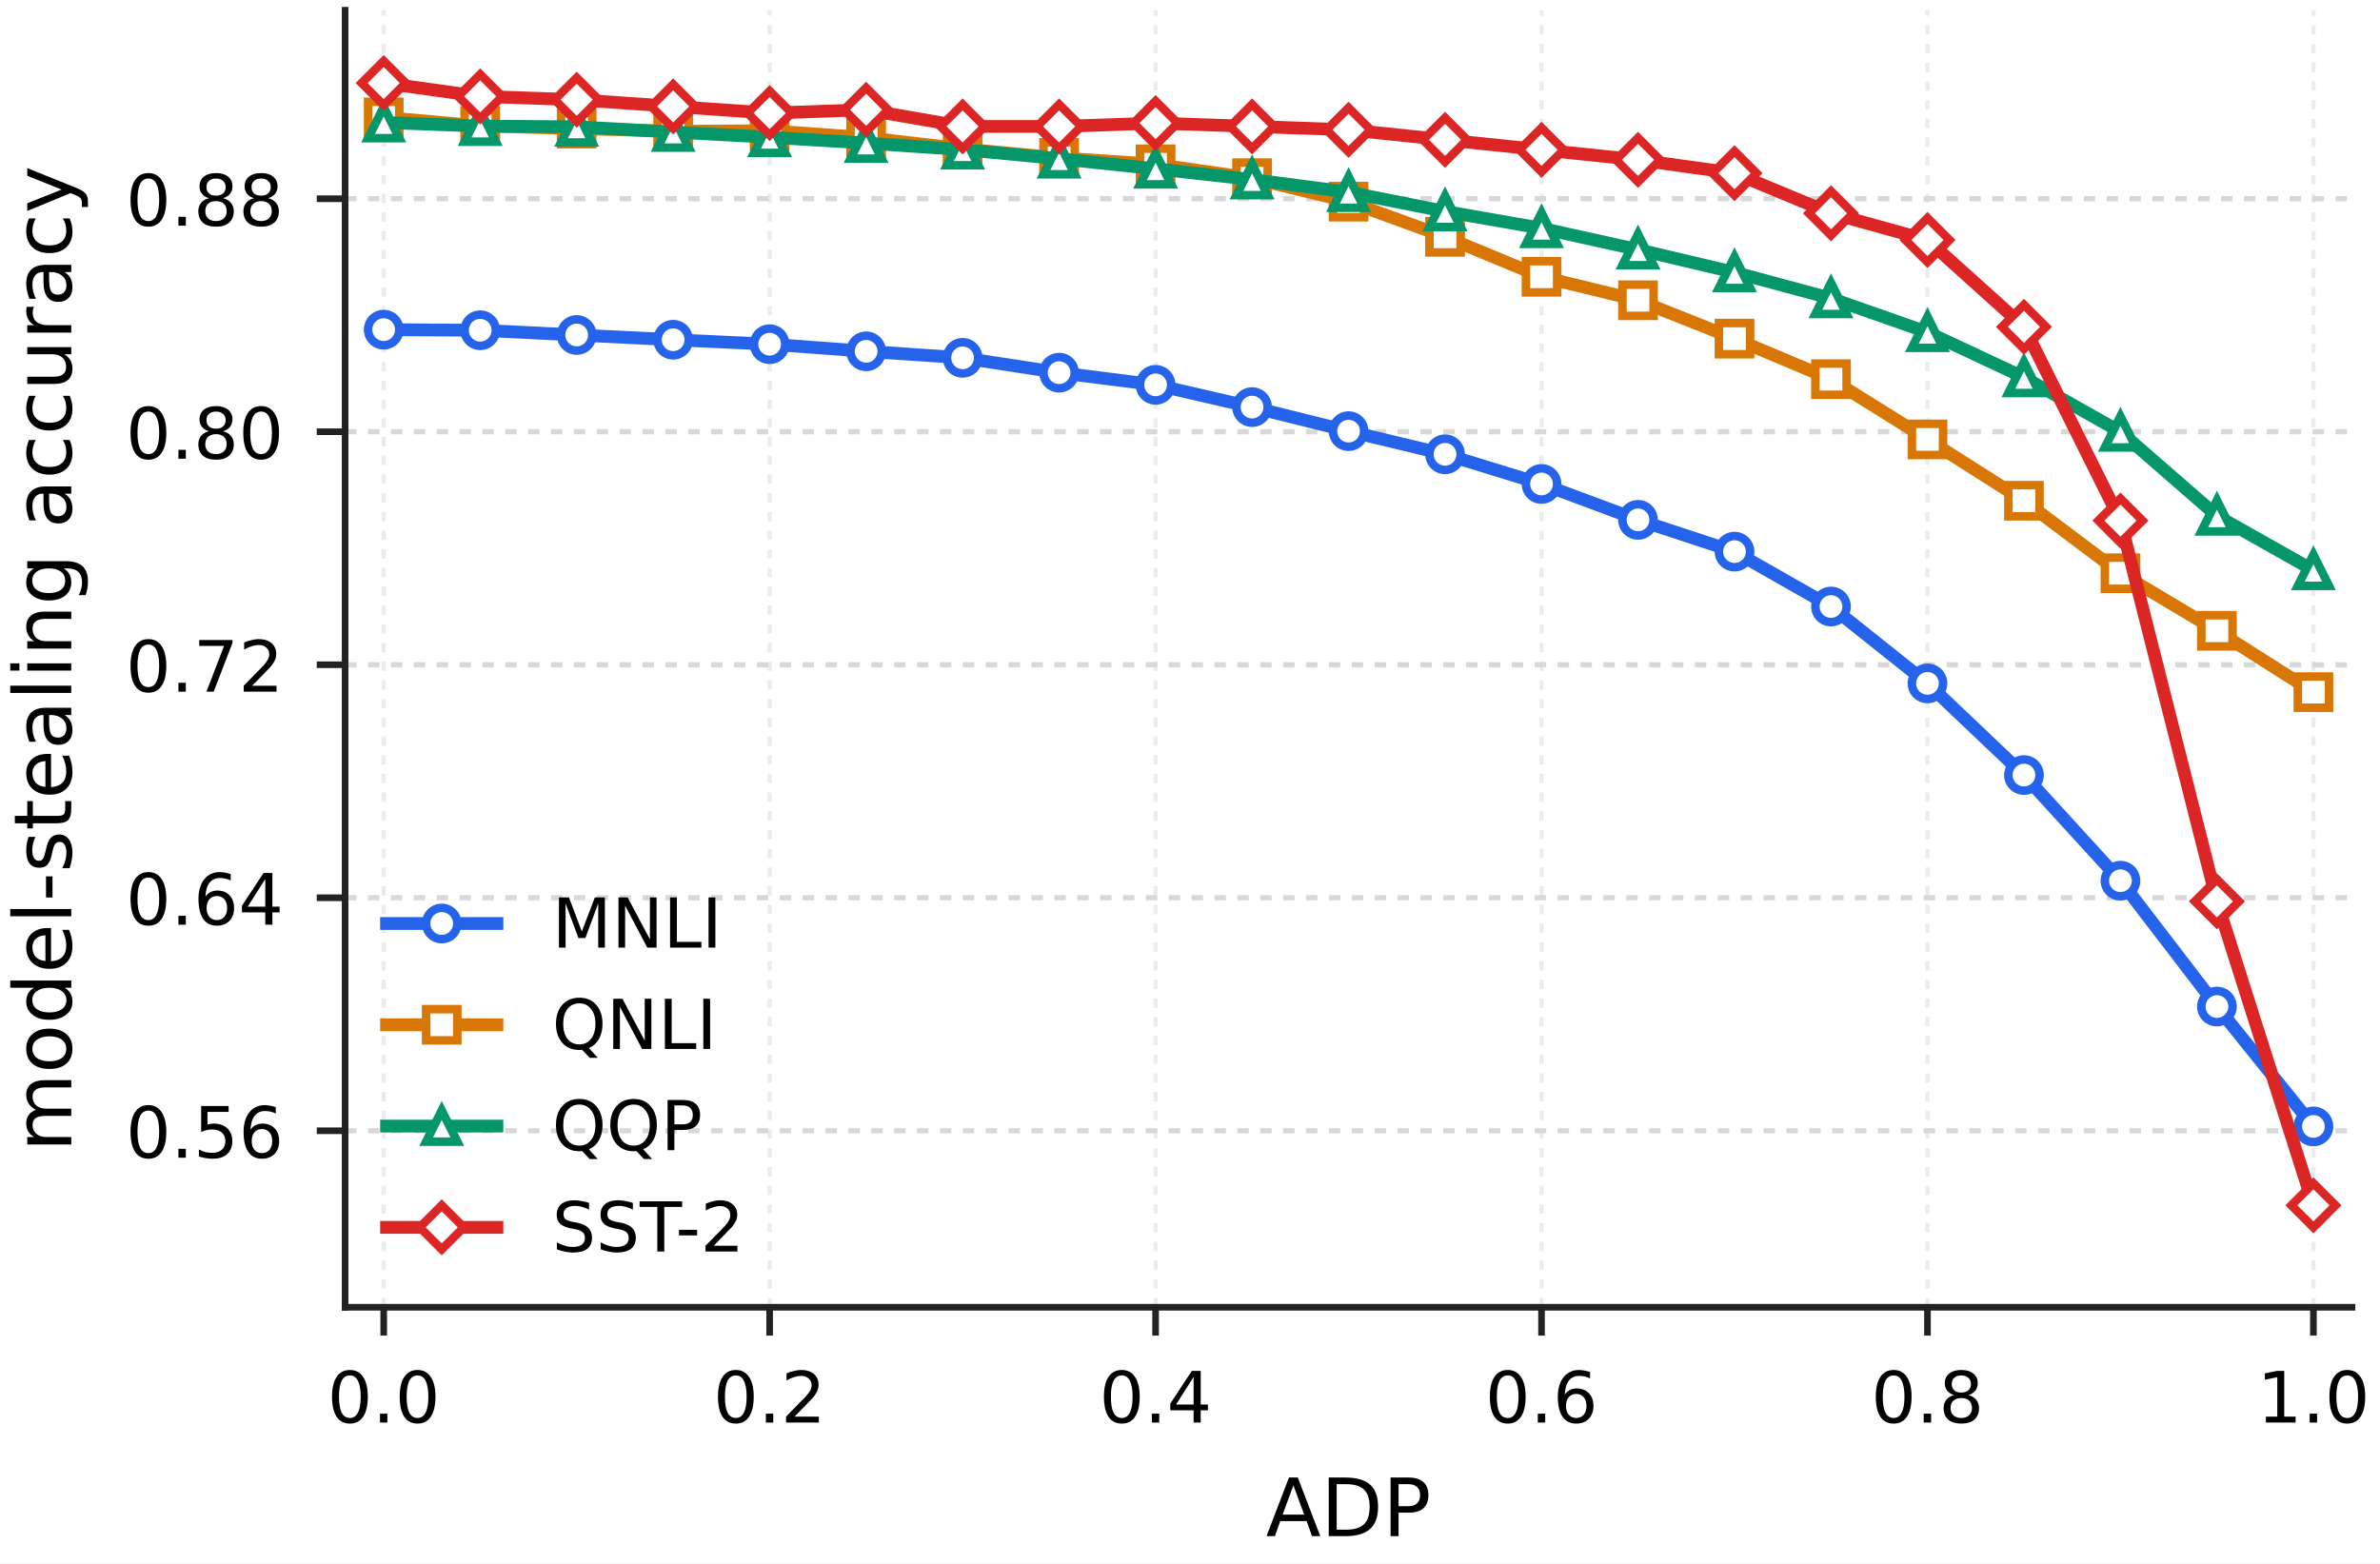
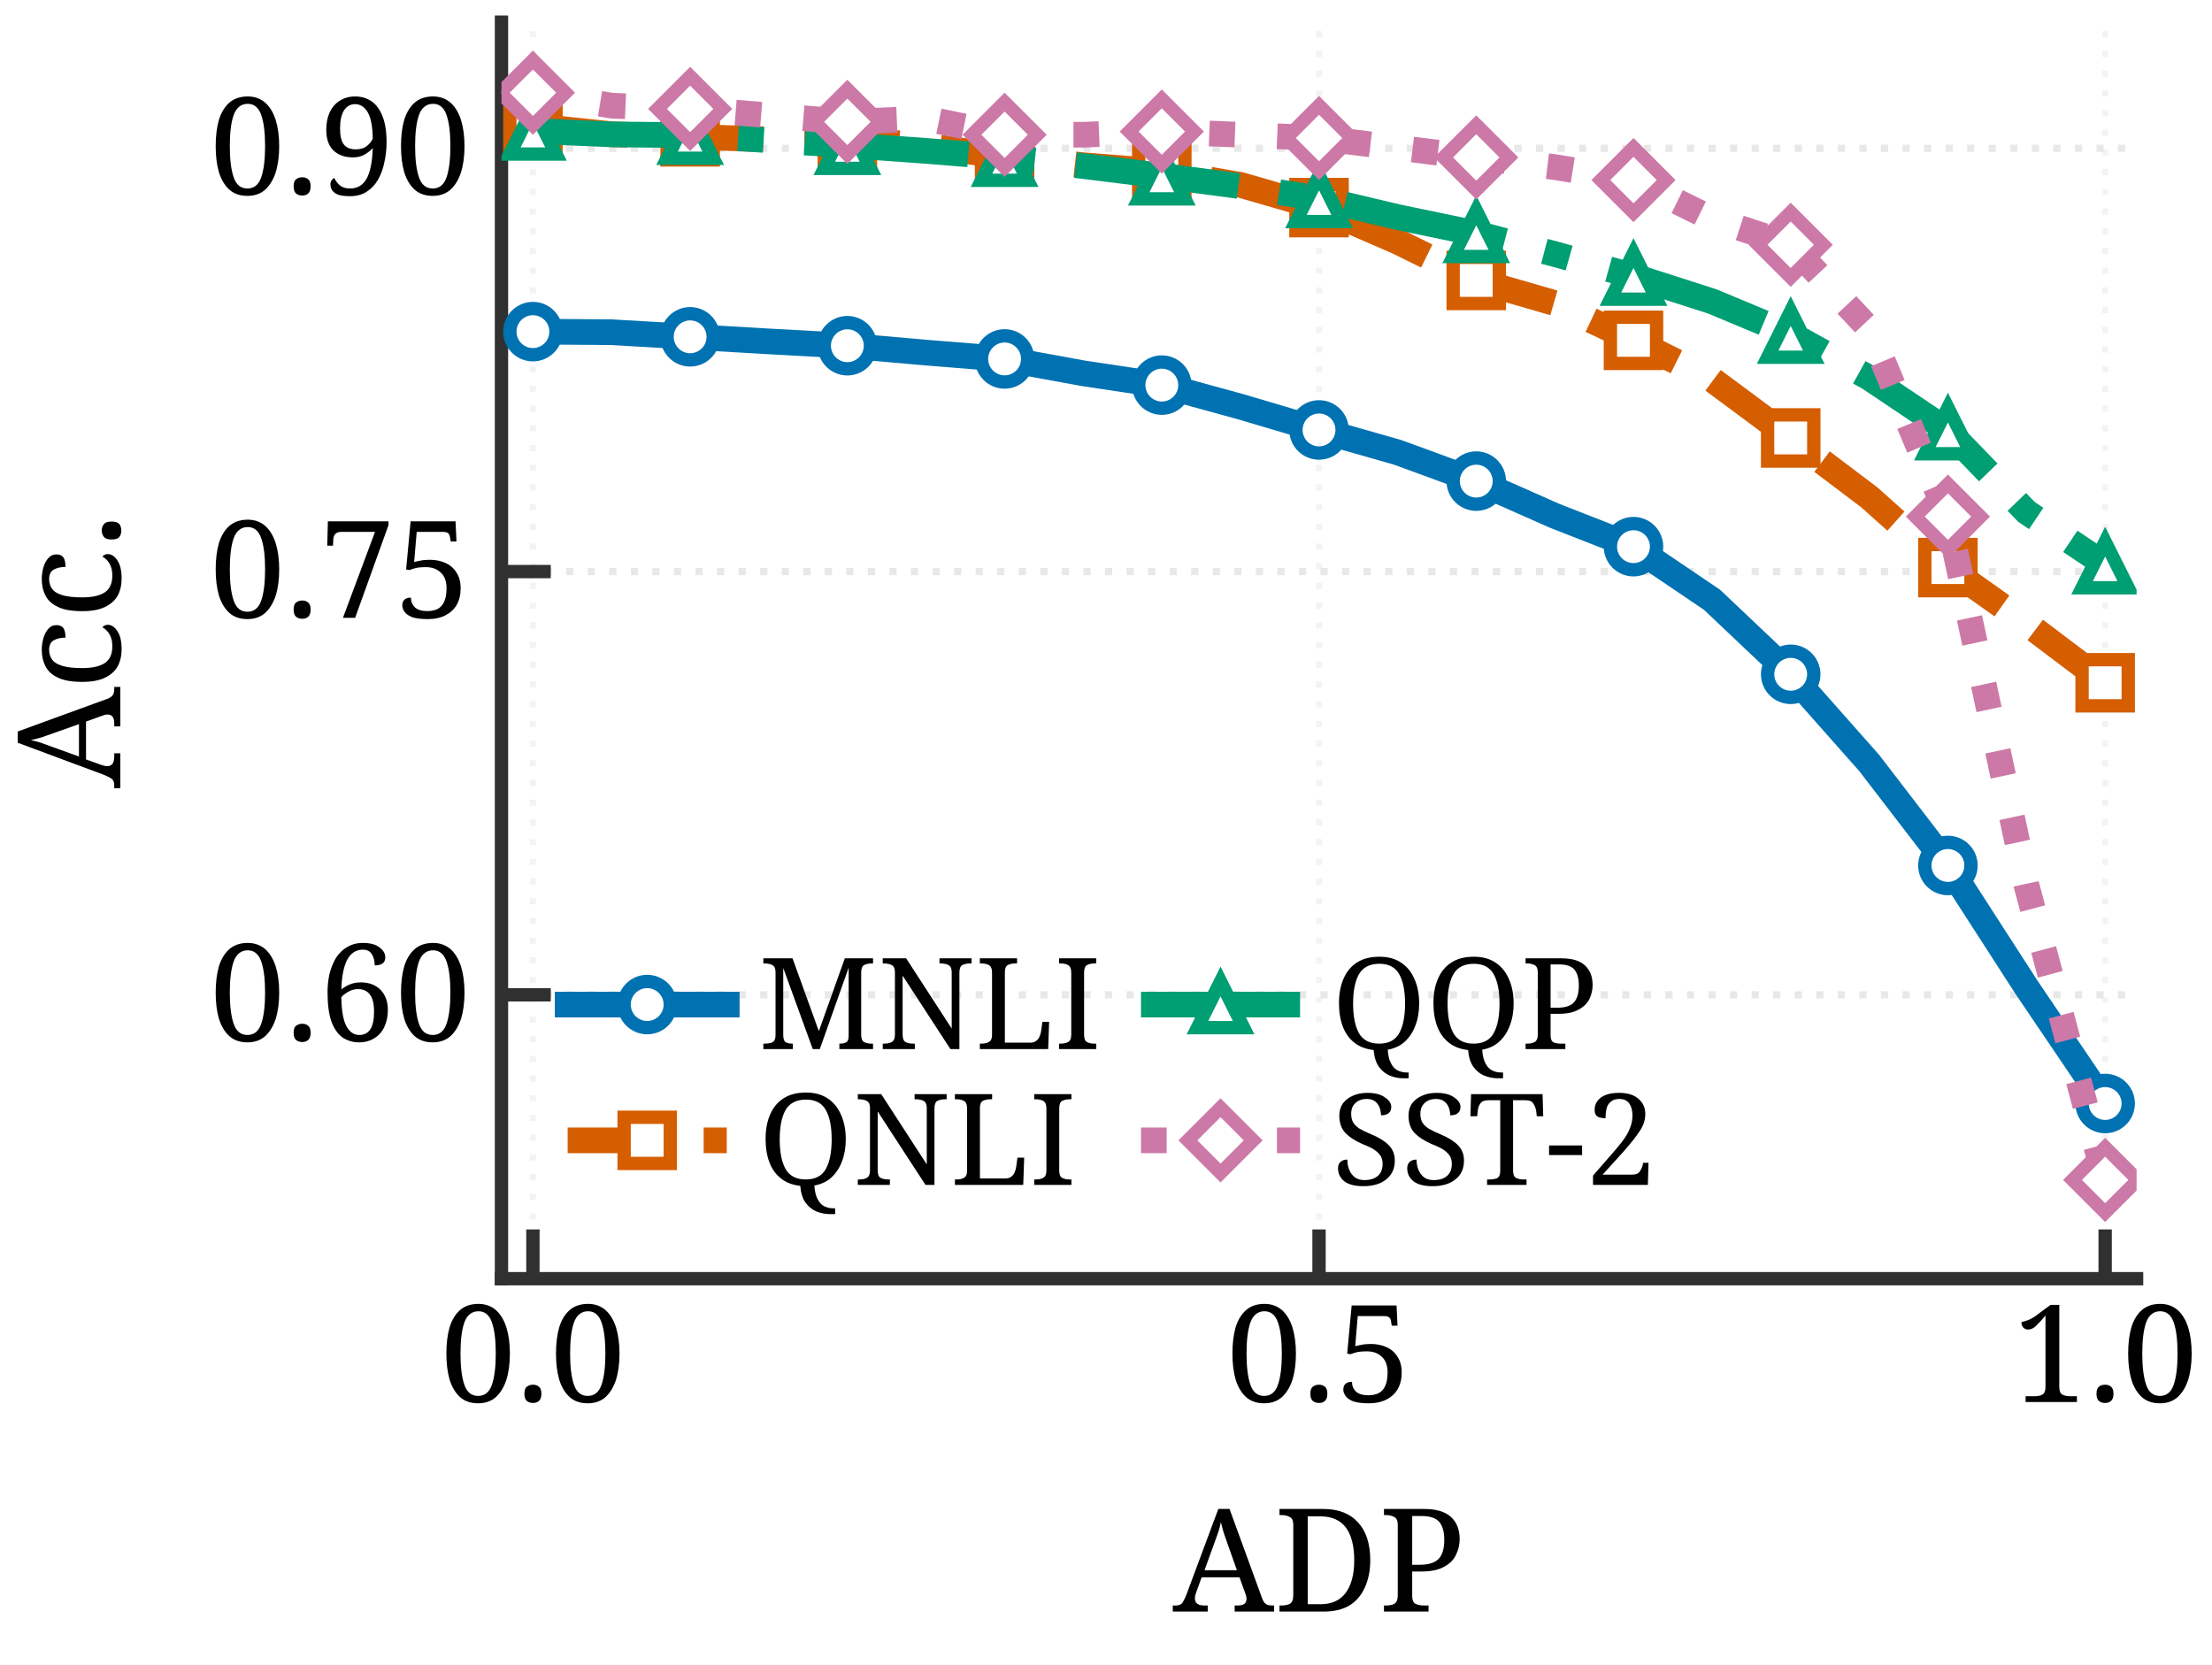
- <svg xmlns="http://www.w3.org/2000/svg" xmlns:xlink="http://www.w3.org/1999/xlink" width="251.759pt" height="165.36pt" viewBox="0 0 251.759 165.36" version="1.1">
+ <svg xmlns="http://www.w3.org/2000/svg" xmlns:xlink="http://www.w3.org/1999/xlink" width="107.76pt" height="81.12pt" viewBox="0 0 107.76 81.12" version="1.1">
  <defs>
    <style type="text/css">*{stroke-linejoin: round; stroke-linecap: butt}</style>
  </defs>
  <g id="figure_1">
    <g id="patch_1">
-       <path d="M 0 165.36  L 251.759 165.36  L 251.759 0  L 0 0  z " style="fill: #ffffff" />
+       <path d="M 0 81.12  L 107.76 81.12  L 107.76 0  L 0 0  z " style="fill: #ffffff" />
    </g>
    <g id="axes_1">
      <g id="patch_2">
-         <path d="M 36.506 138.295  L 248.798 138.295  L 248.798 1.08  L 36.506 1.08  z " style="fill: #ffffff" />
+         <path d="M 24.43 62.3  L 104.086 62.3  L 104.086 1.08  L 24.43 1.08  z " style="fill: #ffffff" />
      </g>
      <g id="matplotlib.axis_1">
        <g id="xtick_1">
          <g id="line2d_1">
-             <path d="M 40.588 138.295  L 40.588 1.08  " clip-path="url(#p9f70202ac6)" style="fill: none; stroke-dasharray: 0.99,0.99; stroke-dashoffset: 0; stroke: #ececec; stroke-width: 0.45" />
+             <path d="M 25.962 62.3  L 25.962 1.08  " clip-path="url(#p0dc8171059)" style="fill: none; stroke-dasharray: 0.3,0.66; stroke-dashoffset: 0; stroke: #e8e8e8; stroke-opacity: 0.5; stroke-width: 0.3" />
          </g>
          <g id="line2d_2">
            <defs>
-               <path id="m07b1a708ef" d="M 0 0  L 0 3  " style="stroke: #222222; stroke-width: 0.7" />
+               <path id="mc5c000ab14" d="M 0 0  L 0 -2.4  " style="stroke: #303030; stroke-width: 0.65" />
            </defs>
            <g>
-               <use xlink:href="#m07b1a708ef" x="40.588" y="138.295" style="fill: #222222; stroke: #222222; stroke-width: 0.7" />
+               <use xlink:href="#mc5c000ab14" x="25.962" y="62.3" style="fill: #303030; stroke: #303030; stroke-width: 0.65" />
            </g>
          </g>
          <g id="text_1">
-             <text style="font: 7.5px 'DejaVu Sans'; text-anchor: middle" x="40.588" y="150.493" transform="rotate(-0, 40.58818, 150.4933)">0.0</text>
+             <text style="font: 6.6px 'serif'; text-anchor: middle" x="25.962" y="68.307" transform="rotate(-0, 25.96185, 68.30711)">0.0</text>
          </g>
        </g>
        <g id="xtick_2">
          <g id="line2d_3">
-             <path d="M 81.414 138.295  L 81.414 1.08  " clip-path="url(#p9f70202ac6)" style="fill: none; stroke-dasharray: 0.99,0.99; stroke-dashoffset: 0; stroke: #ececec; stroke-width: 0.45" />
+             <path d="M 64.258 62.3  L 64.258 1.08  " clip-path="url(#p0dc8171059)" style="fill: none; stroke-dasharray: 0.3,0.66; stroke-dashoffset: 0; stroke: #e8e8e8; stroke-opacity: 0.5; stroke-width: 0.3" />
          </g>
          <g id="line2d_4">
            <g>
-               <use xlink:href="#m07b1a708ef" x="81.414" y="138.295" style="fill: #222222; stroke: #222222; stroke-width: 0.7" />
+               <use xlink:href="#mc5c000ab14" x="64.258" y="62.3" style="fill: #303030; stroke: #303030; stroke-width: 0.65" />
            </g>
          </g>
          <g id="text_2">
-             <text style="font: 7.5px 'DejaVu Sans'; text-anchor: middle" x="81.414" y="150.493" transform="rotate(-0, 81.41369, 150.4933)">0.2</text>
+             <text style="font: 6.6px 'serif'; text-anchor: middle" x="64.258" y="68.307" transform="rotate(-0, 64.25818, 68.30711)">0.5</text>
          </g>
        </g>
        <g id="xtick_3">
          <g id="line2d_5">
-             <path d="M 122.239 138.295  L 122.239 1.08  " clip-path="url(#p9f70202ac6)" style="fill: none; stroke-dasharray: 0.99,0.99; stroke-dashoffset: 0; stroke: #ececec; stroke-width: 0.45" />
+             <path d="M 102.555 62.3  L 102.555 1.08  " clip-path="url(#p0dc8171059)" style="fill: none; stroke-dasharray: 0.3,0.66; stroke-dashoffset: 0; stroke: #e8e8e8; stroke-opacity: 0.5; stroke-width: 0.3" />
          </g>
          <g id="line2d_6">
            <g>
-               <use xlink:href="#m07b1a708ef" x="122.239" y="138.295" style="fill: #222222; stroke: #222222; stroke-width: 0.7" />
+               <use xlink:href="#mc5c000ab14" x="102.555" y="62.3" style="fill: #303030; stroke: #303030; stroke-width: 0.65" />
            </g>
          </g>
          <g id="text_3">
-             <text style="font: 7.5px 'DejaVu Sans'; text-anchor: middle" x="122.239" y="150.493" transform="rotate(-0, 122.2392, 150.4933)">0.4</text>
-           </g>
-         </g>
-         <g id="xtick_4">
-           <g id="line2d_7">
-             <path d="M 163.065 138.295  L 163.065 1.08  " clip-path="url(#p9f70202ac6)" style="fill: none; stroke-dasharray: 0.99,0.99; stroke-dashoffset: 0; stroke: #ececec; stroke-width: 0.45" />
-           </g>
-           <g id="line2d_8">
-             <g>
-               <use xlink:href="#m07b1a708ef" x="163.065" y="138.295" style="fill: #222222; stroke: #222222; stroke-width: 0.7" />
-             </g>
-           </g>
-           <g id="text_4">
-             <text style="font: 7.5px 'DejaVu Sans'; text-anchor: middle" x="163.065" y="150.493" transform="rotate(-0, 163.0647, 150.4933)">0.6</text>
-           </g>
-         </g>
-         <g id="xtick_5">
-           <g id="line2d_9">
-             <path d="M 203.89 138.295  L 203.89 1.08  " clip-path="url(#p9f70202ac6)" style="fill: none; stroke-dasharray: 0.99,0.99; stroke-dashoffset: 0; stroke: #ececec; stroke-width: 0.45" />
-           </g>
-           <g id="line2d_10">
-             <g>
-               <use xlink:href="#m07b1a708ef" x="203.89" y="138.295" style="fill: #222222; stroke: #222222; stroke-width: 0.7" />
-             </g>
-           </g>
-           <g id="text_5">
-             <text style="font: 7.5px 'DejaVu Sans'; text-anchor: middle" x="203.89" y="150.493" transform="rotate(-0, 203.8902, 150.4933)">0.8</text>
-           </g>
-         </g>
-         <g id="xtick_6">
-           <g id="line2d_11">
-             <path d="M 244.716 138.295  L 244.716 1.08  " clip-path="url(#p9f70202ac6)" style="fill: none; stroke-dasharray: 0.99,0.99; stroke-dashoffset: 0; stroke: #ececec; stroke-width: 0.45" />
-           </g>
-           <g id="line2d_12">
-             <g>
-               <use xlink:href="#m07b1a708ef" x="244.716" y="138.295" style="fill: #222222; stroke: #222222; stroke-width: 0.7" />
-             </g>
-           </g>
-           <g id="text_6">
-             <text style="font: 7.5px 'DejaVu Sans'; text-anchor: middle" x="244.716" y="150.493" transform="rotate(-0, 244.7158, 150.4933)">1.0</text>
-           </g>
-         </g>
-         <g id="text_7">
-           <text style="font: 8.5px 'DejaVu Sans'; text-anchor: middle" x="142.652" y="162.512" transform="rotate(-0, 142.652, 162.5118)">ADP</text>
+             <text style="font: 6.6px 'serif'; text-anchor: middle" x="102.555" y="68.307" transform="rotate(-0, 102.5545, 68.30711)">1.0</text>
+           </g>
+         </g>
+         <g id="text_4">
+           <text style="font: 7px 'serif'; text-anchor: middle" x="64.258" y="78.52" transform="rotate(-0, 64.25818, 78.5203)">ADP</text>
        </g>
      </g>
      <g id="matplotlib.axis_2">
        <g id="ytick_1">
-           <g id="line2d_13">
-             <path d="M 36.506 119.623  L 248.798 119.623  " clip-path="url(#p9f70202ac6)" style="fill: none; stroke-dasharray: 1.21,1.21; stroke-dashoffset: 0; stroke: #d8d8d8; stroke-width: 0.55" />
-           </g>
-           <g id="line2d_14">
+           <g id="line2d_7">
+             <path d="M 24.43 48.47  L 104.086 48.47  " clip-path="url(#p0dc8171059)" style="fill: none; stroke-dasharray: 0.35,0.7; stroke-dashoffset: 0; stroke: #d9d9d9; stroke-opacity: 0.6; stroke-width: 0.35" />
+           </g>
+           <g id="line2d_8">
            <defs>
-               <path id="mefae12b040" d="M 0 0  L -3 0  " style="stroke: #222222; stroke-width: 0.7" />
+               <path id="mff9a598827" d="M 0 0  L 2.4 0  " style="stroke: #303030; stroke-width: 0.65" />
            </defs>
            <g>
-               <use xlink:href="#mefae12b040" x="36.506" y="119.623" style="fill: #222222; stroke: #222222; stroke-width: 0.7" />
-             </g>
-           </g>
-           <g id="text_8">
-             <text style="font: 7.5px 'DejaVu Sans'; text-anchor: end" x="30.006" y="122.473" transform="rotate(-0, 30.00562, 122.4727)">0.56</text>
+               <use xlink:href="#mff9a598827" x="24.43" y="48.47" style="fill: #303030; stroke: #303030; stroke-width: 0.65" />
+             </g>
+           </g>
+           <g id="text_5">
+             <text style="font: 6.6px 'serif'; text-anchor: end" x="22.93" y="50.724" transform="rotate(-0, 22.93, 50.72406)">0.60</text>
          </g>
        </g>
        <g id="ytick_2">
-           <g id="line2d_15">
-             <path d="M 36.506 94.973  L 248.798 94.973  " clip-path="url(#p9f70202ac6)" style="fill: none; stroke-dasharray: 1.21,1.21; stroke-dashoffset: 0; stroke: #d8d8d8; stroke-width: 0.55" />
-           </g>
-           <g id="line2d_16">
-             <g>
-               <use xlink:href="#mefae12b040" x="36.506" y="94.973" style="fill: #222222; stroke: #222222; stroke-width: 0.7" />
-             </g>
-           </g>
-           <g id="text_9">
-             <text style="font: 7.5px 'DejaVu Sans'; text-anchor: end" x="30.006" y="97.823" transform="rotate(-0, 30.00562, 97.8227)">0.64</text>
+           <g id="line2d_9">
+             <path d="M 24.43 27.849  L 104.086 27.849  " clip-path="url(#p0dc8171059)" style="fill: none; stroke-dasharray: 0.35,0.7; stroke-dashoffset: 0; stroke: #d9d9d9; stroke-opacity: 0.6; stroke-width: 0.35" />
+           </g>
+           <g id="line2d_10">
+             <g>
+               <use xlink:href="#mff9a598827" x="24.43" y="27.849" style="fill: #303030; stroke: #303030; stroke-width: 0.65" />
+             </g>
+           </g>
+           <g id="text_6">
+             <text style="font: 6.6px 'serif'; text-anchor: end" x="22.93" y="30.103" transform="rotate(-0, 22.93, 30.10315)">0.75</text>
          </g>
        </g>
        <g id="ytick_3">
-           <g id="line2d_17">
-             <path d="M 36.506 70.323  L 248.798 70.323  " clip-path="url(#p9f70202ac6)" style="fill: none; stroke-dasharray: 1.21,1.21; stroke-dashoffset: 0; stroke: #d8d8d8; stroke-width: 0.55" />
-           </g>
-           <g id="line2d_18">
-             <g>
-               <use xlink:href="#mefae12b040" x="36.506" y="70.323" style="fill: #222222; stroke: #222222; stroke-width: 0.7" />
-             </g>
-           </g>
-           <g id="text_10">
-             <text style="font: 7.5px 'DejaVu Sans'; text-anchor: end" x="30.006" y="73.173" transform="rotate(-0, 30.00562, 73.17271)">0.72</text>
-           </g>
-         </g>
-         <g id="ytick_4">
-           <g id="line2d_19">
-             <path d="M 36.506 45.673  L 248.798 45.673  " clip-path="url(#p9f70202ac6)" style="fill: none; stroke-dasharray: 1.21,1.21; stroke-dashoffset: 0; stroke: #d8d8d8; stroke-width: 0.55" />
-           </g>
-           <g id="line2d_20">
-             <g>
-               <use xlink:href="#mefae12b040" x="36.506" y="45.673" style="fill: #222222; stroke: #222222; stroke-width: 0.7" />
-             </g>
-           </g>
-           <g id="text_11">
-             <text style="font: 7.5px 'DejaVu Sans'; text-anchor: end" x="30.006" y="48.523" transform="rotate(-0, 30.00562, 48.52272)">0.80</text>
-           </g>
-         </g>
-         <g id="ytick_5">
-           <g id="line2d_21">
-             <path d="M 36.506 21.023  L 248.798 21.023  " clip-path="url(#p9f70202ac6)" style="fill: none; stroke-dasharray: 1.21,1.21; stroke-dashoffset: 0; stroke: #d8d8d8; stroke-width: 0.55" />
-           </g>
-           <g id="line2d_22">
-             <g>
-               <use xlink:href="#mefae12b040" x="36.506" y="21.023" style="fill: #222222; stroke: #222222; stroke-width: 0.7" />
-             </g>
-           </g>
-           <g id="text_12">
-             <text style="font: 7.5px 'DejaVu Sans'; text-anchor: end" x="30.006" y="23.873" transform="rotate(-0, 30.00562, 23.87273)">0.88</text>
-           </g>
-         </g>
-         <g id="text_13">
-           <text style="font: 8.5px 'DejaVu Sans'; text-anchor: middle" x="7.539" y="69.687" transform="rotate(-90, 7.538672, 69.68726)">model-stealing accuracy</text>
+           <g id="line2d_11">
+             <path d="M 24.43 7.228  L 104.086 7.228  " clip-path="url(#p0dc8171059)" style="fill: none; stroke-dasharray: 0.35,0.7; stroke-dashoffset: 0; stroke: #d9d9d9; stroke-opacity: 0.6; stroke-width: 0.35" />
+           </g>
+           <g id="line2d_12">
+             <g>
+               <use xlink:href="#mff9a598827" x="24.43" y="7.228" style="fill: #303030; stroke: #303030; stroke-width: 0.65" />
+             </g>
+           </g>
+           <g id="text_7">
+             <text style="font: 6.6px 'serif'; text-anchor: end" x="22.93" y="9.482" transform="rotate(-0, 22.93, 9.482234)">0.90</text>
+           </g>
+         </g>
+         <g id="text_8">
+           <text style="font: 7px 'serif'; text-anchor: middle" x="5.861" y="31.69" transform="rotate(-90, 5.860781, 31.68976)">Acc.</text>
        </g>
      </g>
      <g id="patch_3">
-         <path d="M 36.506 138.295  L 36.506 1.08  " style="fill: none; stroke: #222222; stroke-width: 0.7; stroke-linejoin: miter; stroke-linecap: square" />
+         <path d="M 24.43 62.3  L 24.43 1.08  " style="fill: none; stroke: #303030; stroke-width: 0.65; stroke-linejoin: miter; stroke-linecap: square" />
      </g>
      <g id="patch_4">
-         <path d="M 36.506 138.295  L 248.798 138.295  " style="fill: none; stroke: #222222; stroke-width: 0.7; stroke-linejoin: miter; stroke-linecap: square" />
-       </g>
-       <g id="line2d_23">
-         <path d="M 40.588 34.874  L 50.795 34.937  L 61.001 35.439  L 71.207 35.941  L 81.414 36.412  L 91.62 37.166  L 101.826 37.856  L 112.033 39.426  L 122.239 40.713  L 132.446 43.068  L 142.652 45.611  L 152.858 48.059  L 163.065 51.199  L 173.271 54.997  L 183.477 58.356  L 193.684 64.164  L 203.89 72.295  L 214.097 81.995  L 224.303 93.171  L 234.509 106.482  L 244.716 119.165  " clip-path="url(#p9f70202ac6)" style="fill: none; stroke: #2563eb; stroke-width: 1.35; stroke-linecap: square" />
-         <defs>
-           <path id="m56ae6926bc" d="M 0 1.65  C 0.438 1.65 0.857 1.476 1.167 1.167  C 1.476 0.857 1.65 0.438 1.65 0  C 1.65 -0.438 1.476 -0.857 1.167 -1.167  C 0.857 -1.476 0.438 -1.65 0 -1.65  C -0.438 -1.65 -0.857 -1.476 -1.167 -1.167  C -1.476 -0.857 -1.65 -0.438 -1.65 0  C -1.65 0.438 -1.476 0.857 -1.167 1.167  C -0.857 1.476 -0.438 1.65 0 1.65  z " style="stroke: #2563eb; stroke-width: 0.9" />
-         </defs>
-         <g clip-path="url(#p9f70202ac6)">
-           <use xlink:href="#m56ae6926bc" x="40.588" y="34.874" style="fill: #ffffff; stroke: #2563eb; stroke-width: 0.9" />
-           <use xlink:href="#m56ae6926bc" x="50.795" y="34.937" style="fill: #ffffff; stroke: #2563eb; stroke-width: 0.9" />
-           <use xlink:href="#m56ae6926bc" x="61.001" y="35.439" style="fill: #ffffff; stroke: #2563eb; stroke-width: 0.9" />
-           <use xlink:href="#m56ae6926bc" x="71.207" y="35.941" style="fill: #ffffff; stroke: #2563eb; stroke-width: 0.9" />
-           <use xlink:href="#m56ae6926bc" x="81.414" y="36.412" style="fill: #ffffff; stroke: #2563eb; stroke-width: 0.9" />
-           <use xlink:href="#m56ae6926bc" x="91.62" y="37.166" style="fill: #ffffff; stroke: #2563eb; stroke-width: 0.9" />
-           <use xlink:href="#m56ae6926bc" x="101.826" y="37.856" style="fill: #ffffff; stroke: #2563eb; stroke-width: 0.9" />
-           <use xlink:href="#m56ae6926bc" x="112.033" y="39.426" style="fill: #ffffff; stroke: #2563eb; stroke-width: 0.9" />
-           <use xlink:href="#m56ae6926bc" x="122.239" y="40.713" style="fill: #ffffff; stroke: #2563eb; stroke-width: 0.9" />
-           <use xlink:href="#m56ae6926bc" x="132.446" y="43.068" style="fill: #ffffff; stroke: #2563eb; stroke-width: 0.9" />
-           <use xlink:href="#m56ae6926bc" x="142.652" y="45.611" style="fill: #ffffff; stroke: #2563eb; stroke-width: 0.9" />
-           <use xlink:href="#m56ae6926bc" x="152.858" y="48.059" style="fill: #ffffff; stroke: #2563eb; stroke-width: 0.9" />
-           <use xlink:href="#m56ae6926bc" x="163.065" y="51.199" style="fill: #ffffff; stroke: #2563eb; stroke-width: 0.9" />
-           <use xlink:href="#m56ae6926bc" x="173.271" y="54.997" style="fill: #ffffff; stroke: #2563eb; stroke-width: 0.9" />
-           <use xlink:href="#m56ae6926bc" x="183.477" y="58.356" style="fill: #ffffff; stroke: #2563eb; stroke-width: 0.9" />
-           <use xlink:href="#m56ae6926bc" x="193.684" y="64.164" style="fill: #ffffff; stroke: #2563eb; stroke-width: 0.9" />
-           <use xlink:href="#m56ae6926bc" x="203.89" y="72.295" style="fill: #ffffff; stroke: #2563eb; stroke-width: 0.9" />
-           <use xlink:href="#m56ae6926bc" x="214.097" y="81.995" style="fill: #ffffff; stroke: #2563eb; stroke-width: 0.9" />
-           <use xlink:href="#m56ae6926bc" x="224.303" y="93.171" style="fill: #ffffff; stroke: #2563eb; stroke-width: 0.9" />
-           <use xlink:href="#m56ae6926bc" x="234.509" y="106.482" style="fill: #ffffff; stroke: #2563eb; stroke-width: 0.9" />
-           <use xlink:href="#m56ae6926bc" x="244.716" y="119.165" style="fill: #ffffff; stroke: #2563eb; stroke-width: 0.9" />
-         </g>
-       </g>
-       <g id="line2d_24">
-         <path d="M 40.588 12.419  L 50.795 13.321  L 61.001 13.603  L 71.207 13.885  L 81.414 13.829  L 91.62 14.562  L 101.826 15.746  L 112.033 16.705  L 122.239 17.382  L 132.446 18.848  L 142.652 21.33  L 152.858 25.053  L 163.065 29.283  L 173.271 31.765  L 183.477 35.825  L 193.684 40.112  L 203.89 46.485  L 214.097 52.972  L 224.303 60.642  L 234.509 66.734  L 244.716 73.22  " clip-path="url(#p9f70202ac6)" style="fill: none; stroke: #d97706; stroke-width: 1.35; stroke-linecap: square" />
-         <defs>
-           <path id="mb2d6dc3df7" d="M -1.65 1.65  L 1.65 1.65  L 1.65 -1.65  L -1.65 -1.65  z " style="stroke: #d97706; stroke-width: 0.9; stroke-linejoin: miter" />
-         </defs>
-         <g clip-path="url(#p9f70202ac6)">
-           <use xlink:href="#mb2d6dc3df7" x="40.588" y="12.419" style="fill: #ffffff; stroke: #d97706; stroke-width: 0.9; stroke-linejoin: miter" />
-           <use xlink:href="#mb2d6dc3df7" x="50.795" y="13.321" style="fill: #ffffff; stroke: #d97706; stroke-width: 0.9; stroke-linejoin: miter" />
-           <use xlink:href="#mb2d6dc3df7" x="61.001" y="13.603" style="fill: #ffffff; stroke: #d97706; stroke-width: 0.9; stroke-linejoin: miter" />
-           <use xlink:href="#mb2d6dc3df7" x="71.207" y="13.885" style="fill: #ffffff; stroke: #d97706; stroke-width: 0.9; stroke-linejoin: miter" />
-           <use xlink:href="#mb2d6dc3df7" x="81.414" y="13.829" style="fill: #ffffff; stroke: #d97706; stroke-width: 0.9; stroke-linejoin: miter" />
-           <use xlink:href="#mb2d6dc3df7" x="91.62" y="14.562" style="fill: #ffffff; stroke: #d97706; stroke-width: 0.9; stroke-linejoin: miter" />
-           <use xlink:href="#mb2d6dc3df7" x="101.826" y="15.746" style="fill: #ffffff; stroke: #d97706; stroke-width: 0.9; stroke-linejoin: miter" />
-           <use xlink:href="#mb2d6dc3df7" x="112.033" y="16.705" style="fill: #ffffff; stroke: #d97706; stroke-width: 0.9; stroke-linejoin: miter" />
-           <use xlink:href="#mb2d6dc3df7" x="122.239" y="17.382" style="fill: #ffffff; stroke: #d97706; stroke-width: 0.9; stroke-linejoin: miter" />
-           <use xlink:href="#mb2d6dc3df7" x="132.446" y="18.848" style="fill: #ffffff; stroke: #d97706; stroke-width: 0.9; stroke-linejoin: miter" />
-           <use xlink:href="#mb2d6dc3df7" x="142.652" y="21.33" style="fill: #ffffff; stroke: #d97706; stroke-width: 0.9; stroke-linejoin: miter" />
-           <use xlink:href="#mb2d6dc3df7" x="152.858" y="25.053" style="fill: #ffffff; stroke: #d97706; stroke-width: 0.9; stroke-linejoin: miter" />
-           <use xlink:href="#mb2d6dc3df7" x="163.065" y="29.283" style="fill: #ffffff; stroke: #d97706; stroke-width: 0.9; stroke-linejoin: miter" />
-           <use xlink:href="#mb2d6dc3df7" x="173.271" y="31.765" style="fill: #ffffff; stroke: #d97706; stroke-width: 0.9; stroke-linejoin: miter" />
-           <use xlink:href="#mb2d6dc3df7" x="183.477" y="35.825" style="fill: #ffffff; stroke: #d97706; stroke-width: 0.9; stroke-linejoin: miter" />
-           <use xlink:href="#mb2d6dc3df7" x="193.684" y="40.112" style="fill: #ffffff; stroke: #d97706; stroke-width: 0.9; stroke-linejoin: miter" />
-           <use xlink:href="#mb2d6dc3df7" x="203.89" y="46.485" style="fill: #ffffff; stroke: #d97706; stroke-width: 0.9; stroke-linejoin: miter" />
-           <use xlink:href="#mb2d6dc3df7" x="214.097" y="52.972" style="fill: #ffffff; stroke: #d97706; stroke-width: 0.9; stroke-linejoin: miter" />
-           <use xlink:href="#mb2d6dc3df7" x="224.303" y="60.642" style="fill: #ffffff; stroke: #d97706; stroke-width: 0.9; stroke-linejoin: miter" />
-           <use xlink:href="#mb2d6dc3df7" x="234.509" y="66.734" style="fill: #ffffff; stroke: #d97706; stroke-width: 0.9; stroke-linejoin: miter" />
-           <use xlink:href="#mb2d6dc3df7" x="244.716" y="73.22" style="fill: #ffffff; stroke: #d97706; stroke-width: 0.9; stroke-linejoin: miter" />
-         </g>
-       </g>
-       <g id="line2d_25">
-         <path d="M 40.588 12.963  L 50.795 13.337  L 61.001 13.42  L 71.207 13.969  L 81.414 14.525  L 91.62 15.135  L 101.826 15.829  L 112.033 16.789  L 122.239 17.856  L 132.446 18.992  L 142.652 20.333  L 152.858 22.368  L 163.065 24.151  L 173.271 26.407  L 183.477 28.815  L 193.684 31.566  L 203.89 35.148  L 214.097 39.927  L 224.303 45.689  L 234.509 54.567  L 244.716 60.329  " clip-path="url(#p9f70202ac6)" style="fill: none; stroke: #059669; stroke-width: 1.35; stroke-linecap: square" />
-         <defs>
-           <path id="mc3568ae0ea" d="M 0 -1.65  L -1.65 1.65  L 1.65 1.65  z " style="stroke: #059669; stroke-width: 0.9; stroke-linejoin: miter" />
-         </defs>
-         <g clip-path="url(#p9f70202ac6)">
-           <use xlink:href="#mc3568ae0ea" x="40.588" y="12.963" style="fill: #ffffff; stroke: #059669; stroke-width: 0.9; stroke-linejoin: miter" />
-           <use xlink:href="#mc3568ae0ea" x="50.795" y="13.337" style="fill: #ffffff; stroke: #059669; stroke-width: 0.9; stroke-linejoin: miter" />
-           <use xlink:href="#mc3568ae0ea" x="61.001" y="13.42" style="fill: #ffffff; stroke: #059669; stroke-width: 0.9; stroke-linejoin: miter" />
-           <use xlink:href="#mc3568ae0ea" x="71.207" y="13.969" style="fill: #ffffff; stroke: #059669; stroke-width: 0.9; stroke-linejoin: miter" />
-           <use xlink:href="#mc3568ae0ea" x="81.414" y="14.525" style="fill: #ffffff; stroke: #059669; stroke-width: 0.9; stroke-linejoin: miter" />
-           <use xlink:href="#mc3568ae0ea" x="91.62" y="15.135" style="fill: #ffffff; stroke: #059669; stroke-width: 0.9; stroke-linejoin: miter" />
-           <use xlink:href="#mc3568ae0ea" x="101.826" y="15.829" style="fill: #ffffff; stroke: #059669; stroke-width: 0.9; stroke-linejoin: miter" />
-           <use xlink:href="#mc3568ae0ea" x="112.033" y="16.789" style="fill: #ffffff; stroke: #059669; stroke-width: 0.9; stroke-linejoin: miter" />
-           <use xlink:href="#mc3568ae0ea" x="122.239" y="17.856" style="fill: #ffffff; stroke: #059669; stroke-width: 0.9; stroke-linejoin: miter" />
-           <use xlink:href="#mc3568ae0ea" x="132.446" y="18.992" style="fill: #ffffff; stroke: #059669; stroke-width: 0.9; stroke-linejoin: miter" />
-           <use xlink:href="#mc3568ae0ea" x="142.652" y="20.333" style="fill: #ffffff; stroke: #059669; stroke-width: 0.9; stroke-linejoin: miter" />
-           <use xlink:href="#mc3568ae0ea" x="152.858" y="22.368" style="fill: #ffffff; stroke: #059669; stroke-width: 0.9; stroke-linejoin: miter" />
-           <use xlink:href="#mc3568ae0ea" x="163.065" y="24.151" style="fill: #ffffff; stroke: #059669; stroke-width: 0.9; stroke-linejoin: miter" />
-           <use xlink:href="#mc3568ae0ea" x="173.271" y="26.407" style="fill: #ffffff; stroke: #059669; stroke-width: 0.9; stroke-linejoin: miter" />
-           <use xlink:href="#mc3568ae0ea" x="183.477" y="28.815" style="fill: #ffffff; stroke: #059669; stroke-width: 0.9; stroke-linejoin: miter" />
-           <use xlink:href="#mc3568ae0ea" x="193.684" y="31.566" style="fill: #ffffff; stroke: #059669; stroke-width: 0.9; stroke-linejoin: miter" />
-           <use xlink:href="#mc3568ae0ea" x="203.89" y="35.148" style="fill: #ffffff; stroke: #059669; stroke-width: 0.9; stroke-linejoin: miter" />
-           <use xlink:href="#mc3568ae0ea" x="214.097" y="39.927" style="fill: #ffffff; stroke: #059669; stroke-width: 0.9; stroke-linejoin: miter" />
-           <use xlink:href="#mc3568ae0ea" x="224.303" y="45.689" style="fill: #ffffff; stroke: #059669; stroke-width: 0.9; stroke-linejoin: miter" />
-           <use xlink:href="#mc3568ae0ea" x="234.509" y="54.567" style="fill: #ffffff; stroke: #059669; stroke-width: 0.9; stroke-linejoin: miter" />
-           <use xlink:href="#mc3568ae0ea" x="244.716" y="60.329" style="fill: #ffffff; stroke: #059669; stroke-width: 0.9; stroke-linejoin: miter" />
-         </g>
-       </g>
-       <g id="line2d_26">
-         <path d="M 40.588 8.783  L 50.795 10.197  L 61.001 10.55  L 71.207 11.257  L 81.414 11.963  L 91.62 11.61  L 101.826 13.377  L 112.033 13.377  L 122.239 13.023  L 132.446 13.377  L 142.652 13.73  L 152.858 14.79  L 163.065 15.85  L 173.271 16.91  L 183.477 18.324  L 193.684 22.564  L 203.89 25.391  L 214.097 34.578  L 224.303 55.073  L 234.509 95.355  L 244.716 127.51  " clip-path="url(#p9f70202ac6)" style="fill: none; stroke: #dc2626; stroke-width: 1.35; stroke-linecap: square" />
-         <defs>
-           <path id="ma4318037cb" d="M -0 2.333  L 2.333 0  L -0 -2.333  L -2.333 0  z " style="stroke: #dc2626; stroke-width: 0.9; stroke-linejoin: miter" />
-         </defs>
-         <g clip-path="url(#p9f70202ac6)">
-           <use xlink:href="#ma4318037cb" x="40.588" y="8.783" style="fill: #ffffff; stroke: #dc2626; stroke-width: 0.9; stroke-linejoin: miter" />
-           <use xlink:href="#ma4318037cb" x="50.795" y="10.197" style="fill: #ffffff; stroke: #dc2626; stroke-width: 0.9; stroke-linejoin: miter" />
-           <use xlink:href="#ma4318037cb" x="61.001" y="10.55" style="fill: #ffffff; stroke: #dc2626; stroke-width: 0.9; stroke-linejoin: miter" />
-           <use xlink:href="#ma4318037cb" x="71.207" y="11.257" style="fill: #ffffff; stroke: #dc2626; stroke-width: 0.9; stroke-linejoin: miter" />
-           <use xlink:href="#ma4318037cb" x="81.414" y="11.963" style="fill: #ffffff; stroke: #dc2626; stroke-width: 0.9; stroke-linejoin: miter" />
-           <use xlink:href="#ma4318037cb" x="91.62" y="11.61" style="fill: #ffffff; stroke: #dc2626; stroke-width: 0.9; stroke-linejoin: miter" />
-           <use xlink:href="#ma4318037cb" x="101.826" y="13.377" style="fill: #ffffff; stroke: #dc2626; stroke-width: 0.9; stroke-linejoin: miter" />
-           <use xlink:href="#ma4318037cb" x="112.033" y="13.377" style="fill: #ffffff; stroke: #dc2626; stroke-width: 0.9; stroke-linejoin: miter" />
-           <use xlink:href="#ma4318037cb" x="122.239" y="13.023" style="fill: #ffffff; stroke: #dc2626; stroke-width: 0.9; stroke-linejoin: miter" />
-           <use xlink:href="#ma4318037cb" x="132.446" y="13.377" style="fill: #ffffff; stroke: #dc2626; stroke-width: 0.9; stroke-linejoin: miter" />
-           <use xlink:href="#ma4318037cb" x="142.652" y="13.73" style="fill: #ffffff; stroke: #dc2626; stroke-width: 0.9; stroke-linejoin: miter" />
-           <use xlink:href="#ma4318037cb" x="152.858" y="14.79" style="fill: #ffffff; stroke: #dc2626; stroke-width: 0.9; stroke-linejoin: miter" />
-           <use xlink:href="#ma4318037cb" x="163.065" y="15.85" style="fill: #ffffff; stroke: #dc2626; stroke-width: 0.9; stroke-linejoin: miter" />
-           <use xlink:href="#ma4318037cb" x="173.271" y="16.91" style="fill: #ffffff; stroke: #dc2626; stroke-width: 0.9; stroke-linejoin: miter" />
-           <use xlink:href="#ma4318037cb" x="183.477" y="18.324" style="fill: #ffffff; stroke: #dc2626; stroke-width: 0.9; stroke-linejoin: miter" />
-           <use xlink:href="#ma4318037cb" x="193.684" y="22.564" style="fill: #ffffff; stroke: #dc2626; stroke-width: 0.9; stroke-linejoin: miter" />
-           <use xlink:href="#ma4318037cb" x="203.89" y="25.391" style="fill: #ffffff; stroke: #dc2626; stroke-width: 0.9; stroke-linejoin: miter" />
-           <use xlink:href="#ma4318037cb" x="214.097" y="34.578" style="fill: #ffffff; stroke: #dc2626; stroke-width: 0.9; stroke-linejoin: miter" />
-           <use xlink:href="#ma4318037cb" x="224.303" y="55.073" style="fill: #ffffff; stroke: #dc2626; stroke-width: 0.9; stroke-linejoin: miter" />
-           <use xlink:href="#ma4318037cb" x="234.509" y="95.355" style="fill: #ffffff; stroke: #dc2626; stroke-width: 0.9; stroke-linejoin: miter" />
-           <use xlink:href="#ma4318037cb" x="244.716" y="127.51" style="fill: #ffffff; stroke: #dc2626; stroke-width: 0.9; stroke-linejoin: miter" />
+         <path d="M 24.43 62.3  L 104.086 62.3  " style="fill: none; stroke: #303030; stroke-width: 0.65; stroke-linejoin: miter; stroke-linecap: square" />
+       </g>
+       <g id="line2d_13">
+         <path d="M 25.962 16.158  L 29.791 16.186  L 33.621 16.41  L 37.451 16.634  L 41.28 16.844  L 45.11 17.18  L 48.94 17.488  L 52.769 18.188  L 56.599 18.763  L 60.429 19.813  L 64.258 20.948  L 68.088 22.04  L 71.917 23.441  L 75.747 25.136  L 79.577 26.634  L 83.406 29.225  L 87.236 32.853  L 91.066 37.181  L 94.895 42.167  L 98.725 48.106  L 102.555 53.765  " clip-path="url(#p0dc8171059)" style="fill: none; stroke: #0072b2; stroke-width: 1.25; stroke-linecap: square" />
+         <defs>
+           <path id="mb1dd038bbd" d="M 0 1.125  C 0.298 1.125 0.585 1.006 0.795 0.795  C 1.006 0.585 1.125 0.298 1.125 0  C 1.125 -0.298 1.006 -0.585 0.795 -0.795  C 0.585 -1.006 0.298 -1.125 0 -1.125  C -0.298 -1.125 -0.585 -1.006 -0.795 -0.795  C -1.006 -0.585 -1.125 -0.298 -1.125 0  C -1.125 0.298 -1.006 0.585 -0.795 0.795  C -0.585 1.006 -0.298 1.125 0 1.125  z " style="stroke: #0072b2; stroke-width: 0.65" />
+         </defs>
+         <g clip-path="url(#p0dc8171059)">
+           <use xlink:href="#mb1dd038bbd" x="25.962" y="16.158" style="fill: #ffffff; stroke: #0072b2; stroke-width: 0.65" />
+           <use xlink:href="#mb1dd038bbd" x="33.621" y="16.41" style="fill: #ffffff; stroke: #0072b2; stroke-width: 0.65" />
+           <use xlink:href="#mb1dd038bbd" x="41.28" y="16.844" style="fill: #ffffff; stroke: #0072b2; stroke-width: 0.65" />
+           <use xlink:href="#mb1dd038bbd" x="48.94" y="17.488" style="fill: #ffffff; stroke: #0072b2; stroke-width: 0.65" />
+           <use xlink:href="#mb1dd038bbd" x="56.599" y="18.763" style="fill: #ffffff; stroke: #0072b2; stroke-width: 0.65" />
+           <use xlink:href="#mb1dd038bbd" x="64.258" y="20.948" style="fill: #ffffff; stroke: #0072b2; stroke-width: 0.65" />
+           <use xlink:href="#mb1dd038bbd" x="71.917" y="23.441" style="fill: #ffffff; stroke: #0072b2; stroke-width: 0.65" />
+           <use xlink:href="#mb1dd038bbd" x="79.577" y="26.634" style="fill: #ffffff; stroke: #0072b2; stroke-width: 0.65" />
+           <use xlink:href="#mb1dd038bbd" x="87.236" y="32.853" style="fill: #ffffff; stroke: #0072b2; stroke-width: 0.65" />
+           <use xlink:href="#mb1dd038bbd" x="94.895" y="42.167" style="fill: #ffffff; stroke: #0072b2; stroke-width: 0.65" />
+           <use xlink:href="#mb1dd038bbd" x="102.555" y="53.765" style="fill: #ffffff; stroke: #0072b2; stroke-width: 0.65" />
+         </g>
+       </g>
+       <g id="line2d_14">
+         <path d="M 25.962 6.139  L 29.791 6.541  L 33.621 6.667  L 37.451 6.793  L 41.28 6.768  L 45.11 7.095  L 48.94 7.624  L 52.769 8.051  L 56.599 8.353  L 60.429 9.008  L 64.258 10.115  L 68.088 11.776  L 71.917 13.663  L 75.747 14.77  L 79.577 16.582  L 83.406 18.495  L 87.236 21.338  L 91.066 24.232  L 94.895 27.654  L 98.725 30.372  L 102.555 33.266  " clip-path="url(#p0dc8171059)" style="fill: none; stroke-dasharray: 4.625,2; stroke-dashoffset: 0; stroke: #d55e00; stroke-width: 1.25" />
+         <defs>
+           <path id="m5c8606ac2c" d="M -1.125 1.125  L 1.125 1.125  L 1.125 -1.125  L -1.125 -1.125  z " style="stroke: #d55e00; stroke-width: 0.65; stroke-linejoin: miter" />
+         </defs>
+         <g clip-path="url(#p0dc8171059)">
+           <use xlink:href="#m5c8606ac2c" x="25.962" y="6.139" style="fill: #ffffff; stroke: #d55e00; stroke-width: 0.65; stroke-linejoin: miter" />
+           <use xlink:href="#m5c8606ac2c" x="33.621" y="6.667" style="fill: #ffffff; stroke: #d55e00; stroke-width: 0.65; stroke-linejoin: miter" />
+           <use xlink:href="#m5c8606ac2c" x="41.28" y="6.768" style="fill: #ffffff; stroke: #d55e00; stroke-width: 0.65; stroke-linejoin: miter" />
+           <use xlink:href="#m5c8606ac2c" x="48.94" y="7.624" style="fill: #ffffff; stroke: #d55e00; stroke-width: 0.65; stroke-linejoin: miter" />
+           <use xlink:href="#m5c8606ac2c" x="56.599" y="8.353" style="fill: #ffffff; stroke: #d55e00; stroke-width: 0.65; stroke-linejoin: miter" />
+           <use xlink:href="#m5c8606ac2c" x="64.258" y="10.115" style="fill: #ffffff; stroke: #d55e00; stroke-width: 0.65; stroke-linejoin: miter" />
+           <use xlink:href="#m5c8606ac2c" x="71.917" y="13.663" style="fill: #ffffff; stroke: #d55e00; stroke-width: 0.65; stroke-linejoin: miter" />
+           <use xlink:href="#m5c8606ac2c" x="79.577" y="16.582" style="fill: #ffffff; stroke: #d55e00; stroke-width: 0.65; stroke-linejoin: miter" />
+           <use xlink:href="#m5c8606ac2c" x="87.236" y="21.338" style="fill: #ffffff; stroke: #d55e00; stroke-width: 0.65; stroke-linejoin: miter" />
+           <use xlink:href="#m5c8606ac2c" x="94.895" y="27.654" style="fill: #ffffff; stroke: #d55e00; stroke-width: 0.65; stroke-linejoin: miter" />
+           <use xlink:href="#m5c8606ac2c" x="102.555" y="33.266" style="fill: #ffffff; stroke: #d55e00; stroke-width: 0.65; stroke-linejoin: miter" />
+         </g>
+       </g>
+       <g id="line2d_15">
+         <path d="M 25.962 6.382  L 29.791 6.548  L 33.621 6.586  L 37.451 6.831  L 41.28 7.079  L 45.11 7.351  L 48.94 7.66  L 52.769 8.089  L 56.599 8.565  L 60.429 9.071  L 64.258 9.67  L 68.088 10.578  L 71.917 11.373  L 75.747 12.38  L 79.577 13.454  L 83.406 14.682  L 87.236 16.28  L 91.066 18.412  L 94.895 20.983  L 98.725 24.944  L 102.555 27.514  " clip-path="url(#p0dc8171059)" style="fill: none; stroke-dasharray: 8,2,1.25,2; stroke-dashoffset: 0; stroke: #009e73; stroke-width: 1.25" />
+         <defs>
+           <path id="m2b88f5d026" d="M 0 -1.125  L -1.125 1.125  L 1.125 1.125  z " style="stroke: #009e73; stroke-width: 0.65; stroke-linejoin: miter" />
+         </defs>
+         <g clip-path="url(#p0dc8171059)">
+           <use xlink:href="#m2b88f5d026" x="25.962" y="6.382" style="fill: #ffffff; stroke: #009e73; stroke-width: 0.65; stroke-linejoin: miter" />
+           <use xlink:href="#m2b88f5d026" x="33.621" y="6.586" style="fill: #ffffff; stroke: #009e73; stroke-width: 0.65; stroke-linejoin: miter" />
+           <use xlink:href="#m2b88f5d026" x="41.28" y="7.079" style="fill: #ffffff; stroke: #009e73; stroke-width: 0.65; stroke-linejoin: miter" />
+           <use xlink:href="#m2b88f5d026" x="48.94" y="7.66" style="fill: #ffffff; stroke: #009e73; stroke-width: 0.65; stroke-linejoin: miter" />
+           <use xlink:href="#m2b88f5d026" x="56.599" y="8.565" style="fill: #ffffff; stroke: #009e73; stroke-width: 0.65; stroke-linejoin: miter" />
+           <use xlink:href="#m2b88f5d026" x="64.258" y="9.67" style="fill: #ffffff; stroke: #009e73; stroke-width: 0.65; stroke-linejoin: miter" />
+           <use xlink:href="#m2b88f5d026" x="71.917" y="11.373" style="fill: #ffffff; stroke: #009e73; stroke-width: 0.65; stroke-linejoin: miter" />
+           <use xlink:href="#m2b88f5d026" x="79.577" y="13.454" style="fill: #ffffff; stroke: #009e73; stroke-width: 0.65; stroke-linejoin: miter" />
+           <use xlink:href="#m2b88f5d026" x="87.236" y="16.28" style="fill: #ffffff; stroke: #009e73; stroke-width: 0.65; stroke-linejoin: miter" />
+           <use xlink:href="#m2b88f5d026" x="94.895" y="20.983" style="fill: #ffffff; stroke: #009e73; stroke-width: 0.65; stroke-linejoin: miter" />
+           <use xlink:href="#m2b88f5d026" x="102.555" y="27.514" style="fill: #ffffff; stroke: #009e73; stroke-width: 0.65; stroke-linejoin: miter" />
+         </g>
+       </g>
+       <g id="line2d_16">
+         <path d="M 25.962 4.517  L 29.791 5.147  L 33.621 5.305  L 37.451 5.62  L 41.28 5.936  L 45.11 5.778  L 48.94 6.566  L 52.769 6.566  L 56.599 6.409  L 60.429 6.566  L 64.258 6.724  L 68.088 7.197  L 71.917 7.67  L 75.747 8.143  L 79.577 8.773  L 83.406 10.665  L 87.236 11.926  L 91.066 16.025  L 94.895 25.169  L 98.725 43.142  L 102.555 57.488  " clip-path="url(#p0dc8171059)" style="fill: none; stroke-dasharray: 1.25,2.062; stroke-dashoffset: 0; stroke: #cc79a7; stroke-width: 1.25" />
+         <defs>
+           <path id="m6472d1d74c" d="M -0 1.591  L 1.591 0  L 0 -1.591  L -1.591 -0  z " style="stroke: #cc79a7; stroke-width: 0.65; stroke-linejoin: miter" />
+         </defs>
+         <g clip-path="url(#p0dc8171059)">
+           <use xlink:href="#m6472d1d74c" x="25.962" y="4.517" style="fill: #ffffff; stroke: #cc79a7; stroke-width: 0.65; stroke-linejoin: miter" />
+           <use xlink:href="#m6472d1d74c" x="33.621" y="5.305" style="fill: #ffffff; stroke: #cc79a7; stroke-width: 0.65; stroke-linejoin: miter" />
+           <use xlink:href="#m6472d1d74c" x="41.28" y="5.936" style="fill: #ffffff; stroke: #cc79a7; stroke-width: 0.65; stroke-linejoin: miter" />
+           <use xlink:href="#m6472d1d74c" x="48.94" y="6.566" style="fill: #ffffff; stroke: #cc79a7; stroke-width: 0.65; stroke-linejoin: miter" />
+           <use xlink:href="#m6472d1d74c" x="56.599" y="6.409" style="fill: #ffffff; stroke: #cc79a7; stroke-width: 0.65; stroke-linejoin: miter" />
+           <use xlink:href="#m6472d1d74c" x="64.258" y="6.724" style="fill: #ffffff; stroke: #cc79a7; stroke-width: 0.65; stroke-linejoin: miter" />
+           <use xlink:href="#m6472d1d74c" x="71.917" y="7.67" style="fill: #ffffff; stroke: #cc79a7; stroke-width: 0.65; stroke-linejoin: miter" />
+           <use xlink:href="#m6472d1d74c" x="79.577" y="8.773" style="fill: #ffffff; stroke: #cc79a7; stroke-width: 0.65; stroke-linejoin: miter" />
+           <use xlink:href="#m6472d1d74c" x="87.236" y="11.926" style="fill: #ffffff; stroke: #cc79a7; stroke-width: 0.65; stroke-linejoin: miter" />
+           <use xlink:href="#m6472d1d74c" x="94.895" y="25.169" style="fill: #ffffff; stroke: #cc79a7; stroke-width: 0.65; stroke-linejoin: miter" />
+           <use xlink:href="#m6472d1d74c" x="102.555" y="57.488" style="fill: #ffffff; stroke: #cc79a7; stroke-width: 0.65; stroke-linejoin: miter" />
        </g>
      </g>
      <g id="legend_1">
-         <g id="line2d_27">
-           <path d="M 40.886 97.696  L 46.726 97.696  L 52.566 97.696  " style="fill: none; stroke: #2563eb; stroke-width: 1.35; stroke-linecap: square" />
-           <g>
-             <use xlink:href="#m56ae6926bc" x="46.726" y="97.696" style="fill: #ffffff; stroke: #2563eb; stroke-width: 0.9" />
-           </g>
-         </g>
-         <g id="text_14">
-           <text style="font: 7.3px 'DejaVu Sans'; text-anchor: start" x="58.406" y="100.251" transform="rotate(-0, 58.40563, 100.2513)">MNLI</text>
-         </g>
-         <g id="line2d_28">
-           <path d="M 40.886 108.411  L 46.726 108.411  L 52.566 108.411  " style="fill: none; stroke: #d97706; stroke-width: 1.35; stroke-linecap: square" />
-           <g>
-             <use xlink:href="#mb2d6dc3df7" x="46.726" y="108.411" style="fill: #ffffff; stroke: #d97706; stroke-width: 0.9; stroke-linejoin: miter" />
-           </g>
-         </g>
-         <g id="text_15">
-           <text style="font: 7.3px 'DejaVu Sans'; text-anchor: start" x="58.406" y="110.966" transform="rotate(-0, 58.40563, 110.9663)">QNLI</text>
-         </g>
-         <g id="line2d_29">
-           <path d="M 40.886 119.126  L 46.726 119.126  L 52.566 119.126  " style="fill: none; stroke: #059669; stroke-width: 1.35; stroke-linecap: square" />
-           <g>
-             <use xlink:href="#mc3568ae0ea" x="46.726" y="119.126" style="fill: #ffffff; stroke: #059669; stroke-width: 0.9; stroke-linejoin: miter" />
-           </g>
-         </g>
-         <g id="text_16">
-           <text style="font: 7.3px 'DejaVu Sans'; text-anchor: start" x="58.406" y="121.681" transform="rotate(-0, 58.40563, 121.6813)">QQP</text>
-         </g>
-         <g id="line2d_30">
-           <path d="M 40.886 129.841  L 46.726 129.841  L 52.566 129.841  " style="fill: none; stroke: #dc2626; stroke-width: 1.35; stroke-linecap: square" />
-           <g>
-             <use xlink:href="#ma4318037cb" x="46.726" y="129.841" style="fill: #ffffff; stroke: #dc2626; stroke-width: 0.9; stroke-linejoin: miter" />
-           </g>
-         </g>
-         <g id="text_17">
-           <text style="font: 7.3px 'DejaVu Sans'; text-anchor: start" x="58.406" y="132.396" transform="rotate(-0, 58.40563, 132.3963)">SST-2</text>
+         <g id="line2d_17">
+           <path d="M 27.654 48.944  L 31.529 48.944  L 35.404 48.944  " style="fill: none; stroke: #0072b2; stroke-width: 1.25; stroke-linecap: square" />
+           <g>
+             <use xlink:href="#mb1dd038bbd" x="31.529" y="48.944" style="fill: #ffffff; stroke: #0072b2; stroke-width: 0.65" />
+           </g>
+         </g>
+         <g id="text_9">
+           <text style="font: 6.2px 'serif'; text-anchor: start" x="36.954" y="51.114" transform="rotate(-0, 36.954, 51.11433)">MNLI</text>
+         </g>
+         <g id="line2d_18">
+           <path d="M 27.654 55.56  L 31.529 55.56  L 35.404 55.56  " style="fill: none; stroke-dasharray: 4.625,2; stroke-dashoffset: 0; stroke: #d55e00; stroke-width: 1.25" />
+           <g>
+             <use xlink:href="#m5c8606ac2c" x="31.529" y="55.56" style="fill: #ffffff; stroke: #d55e00; stroke-width: 0.65; stroke-linejoin: miter" />
+           </g>
+         </g>
+         <g id="text_10">
+           <text style="font: 6.2px 'serif'; text-anchor: start" x="36.954" y="57.73" transform="rotate(-0, 36.954, 57.72993)">QNLI</text>
+         </g>
+         <g id="line2d_19">
+           <path d="M 55.585 48.944  L 59.46 48.944  L 63.335 48.944  " style="fill: none; stroke-dasharray: 8,2,1.25,2; stroke-dashoffset: 0; stroke: #009e73; stroke-width: 1.25" />
+           <g>
+             <use xlink:href="#m2b88f5d026" x="59.46" y="48.944" style="fill: #ffffff; stroke: #009e73; stroke-width: 0.65; stroke-linejoin: miter" />
+           </g>
+         </g>
+         <g id="text_11">
+           <text style="font: 6.2px 'serif'; text-anchor: start" x="64.885" y="51.114" transform="rotate(-0, 64.885, 51.11433)">QQP</text>
+         </g>
+         <g id="line2d_20">
+           <path d="M 55.585 55.56  L 59.46 55.56  L 63.335 55.56  " style="fill: none; stroke-dasharray: 1.25,2.062; stroke-dashoffset: 0; stroke: #cc79a7; stroke-width: 1.25" />
+           <g>
+             <use xlink:href="#m6472d1d74c" x="59.46" y="55.56" style="fill: #ffffff; stroke: #cc79a7; stroke-width: 0.65; stroke-linejoin: miter" />
+           </g>
+         </g>
+         <g id="text_12">
+           <text style="font: 6.2px 'serif'; text-anchor: start" x="64.885" y="57.73" transform="rotate(-0, 64.885, 57.72993)">SST-2</text>
        </g>
      </g>
    </g>
  </g>
  <defs>
-     <clipPath id="p9f70202ac6">
-       <rect x="36.506" y="1.08" width="212.293" height="137.215" />
+     <clipPath id="p0dc8171059">
+       <rect x="24.43" y="1.08" width="79.656" height="61.22" />
    </clipPath>
  </defs>
</svg>
